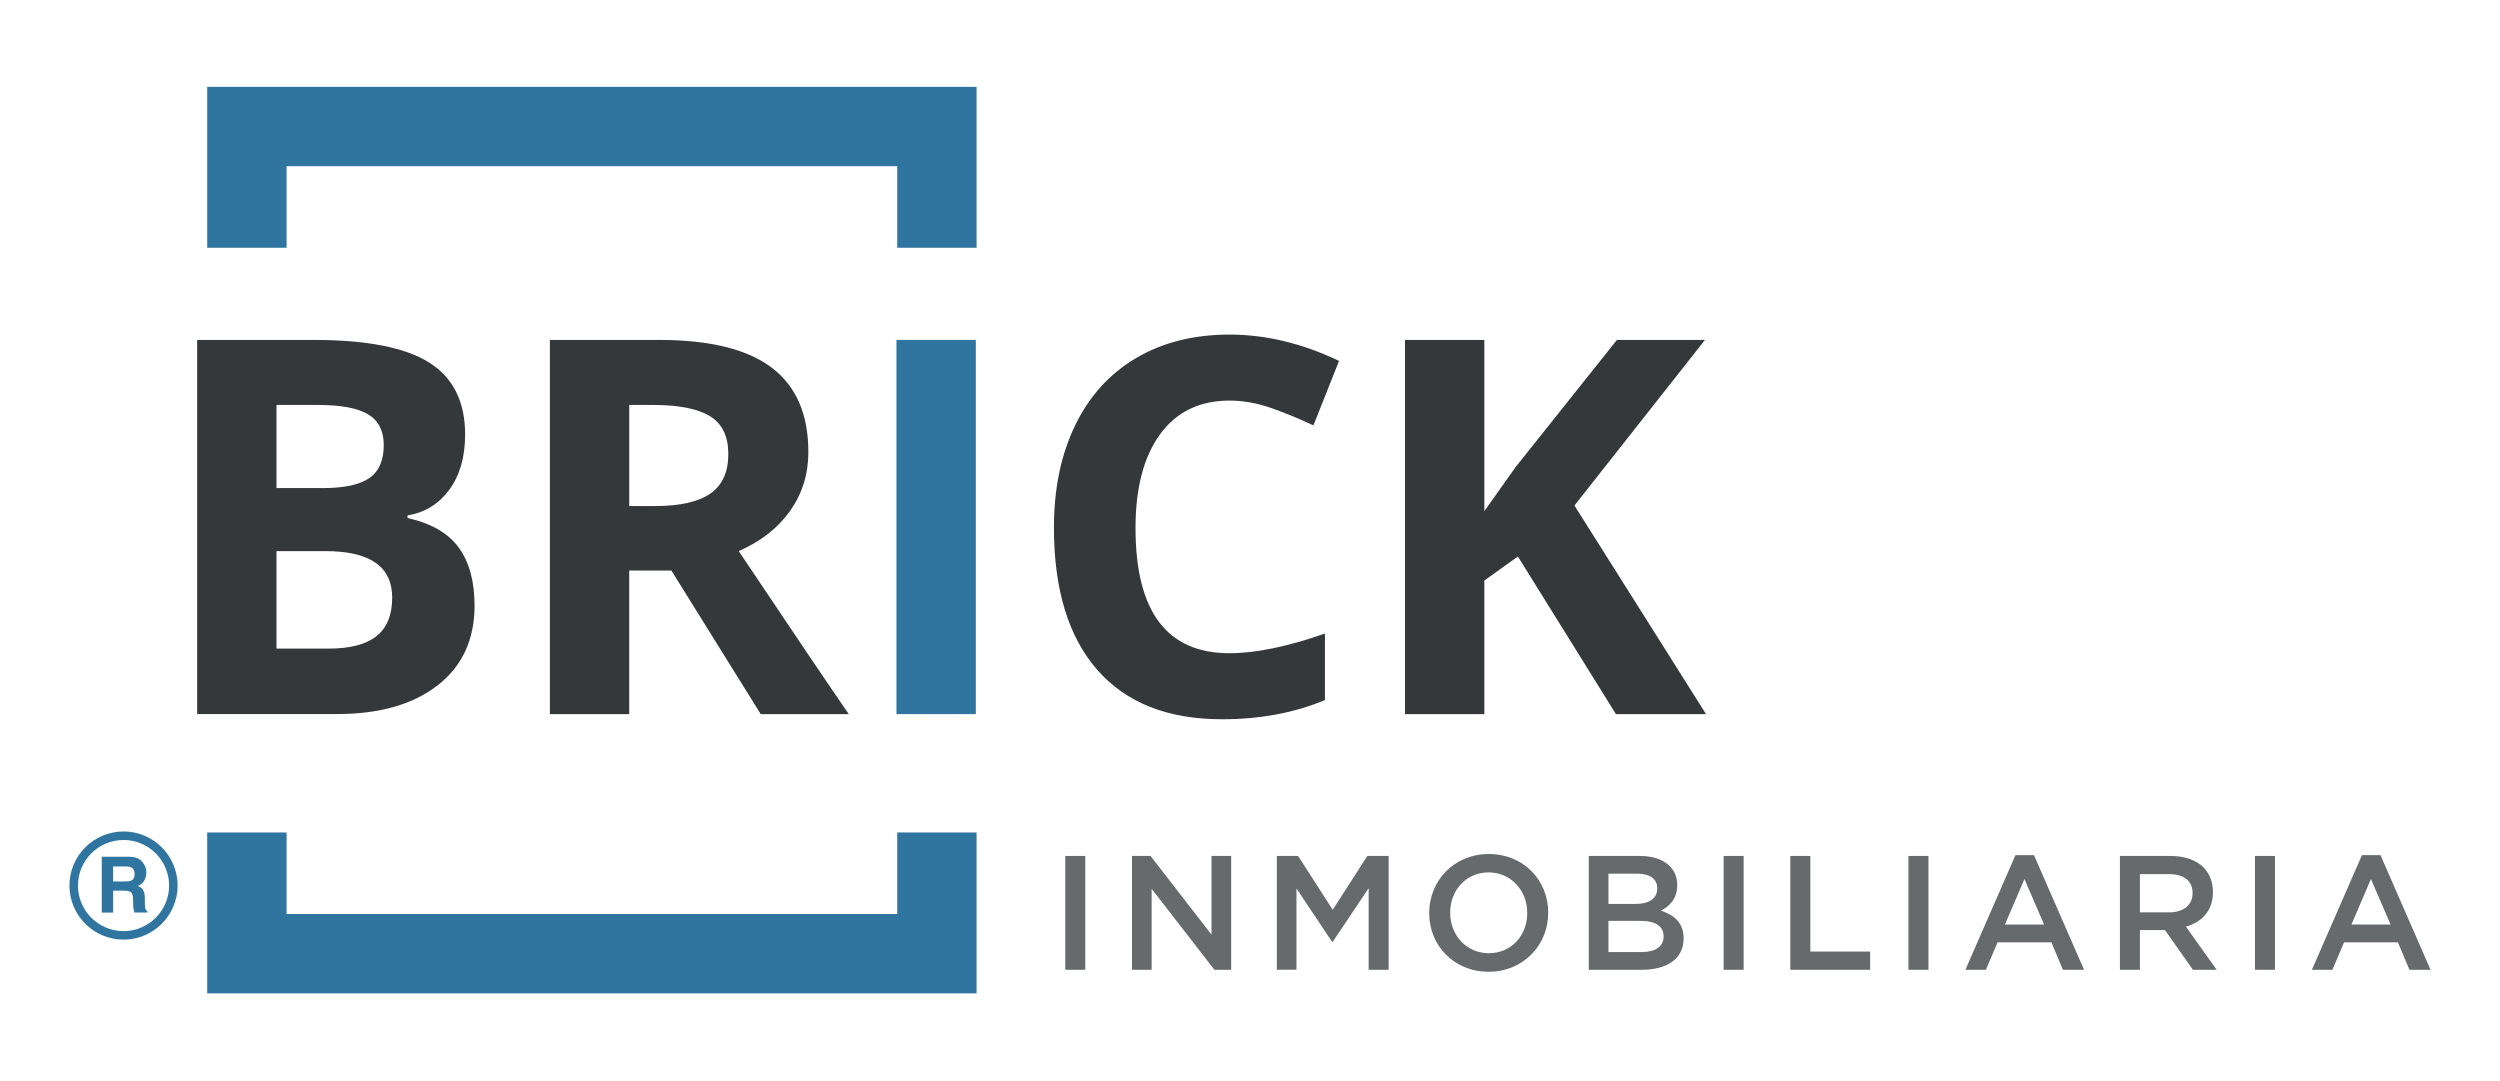
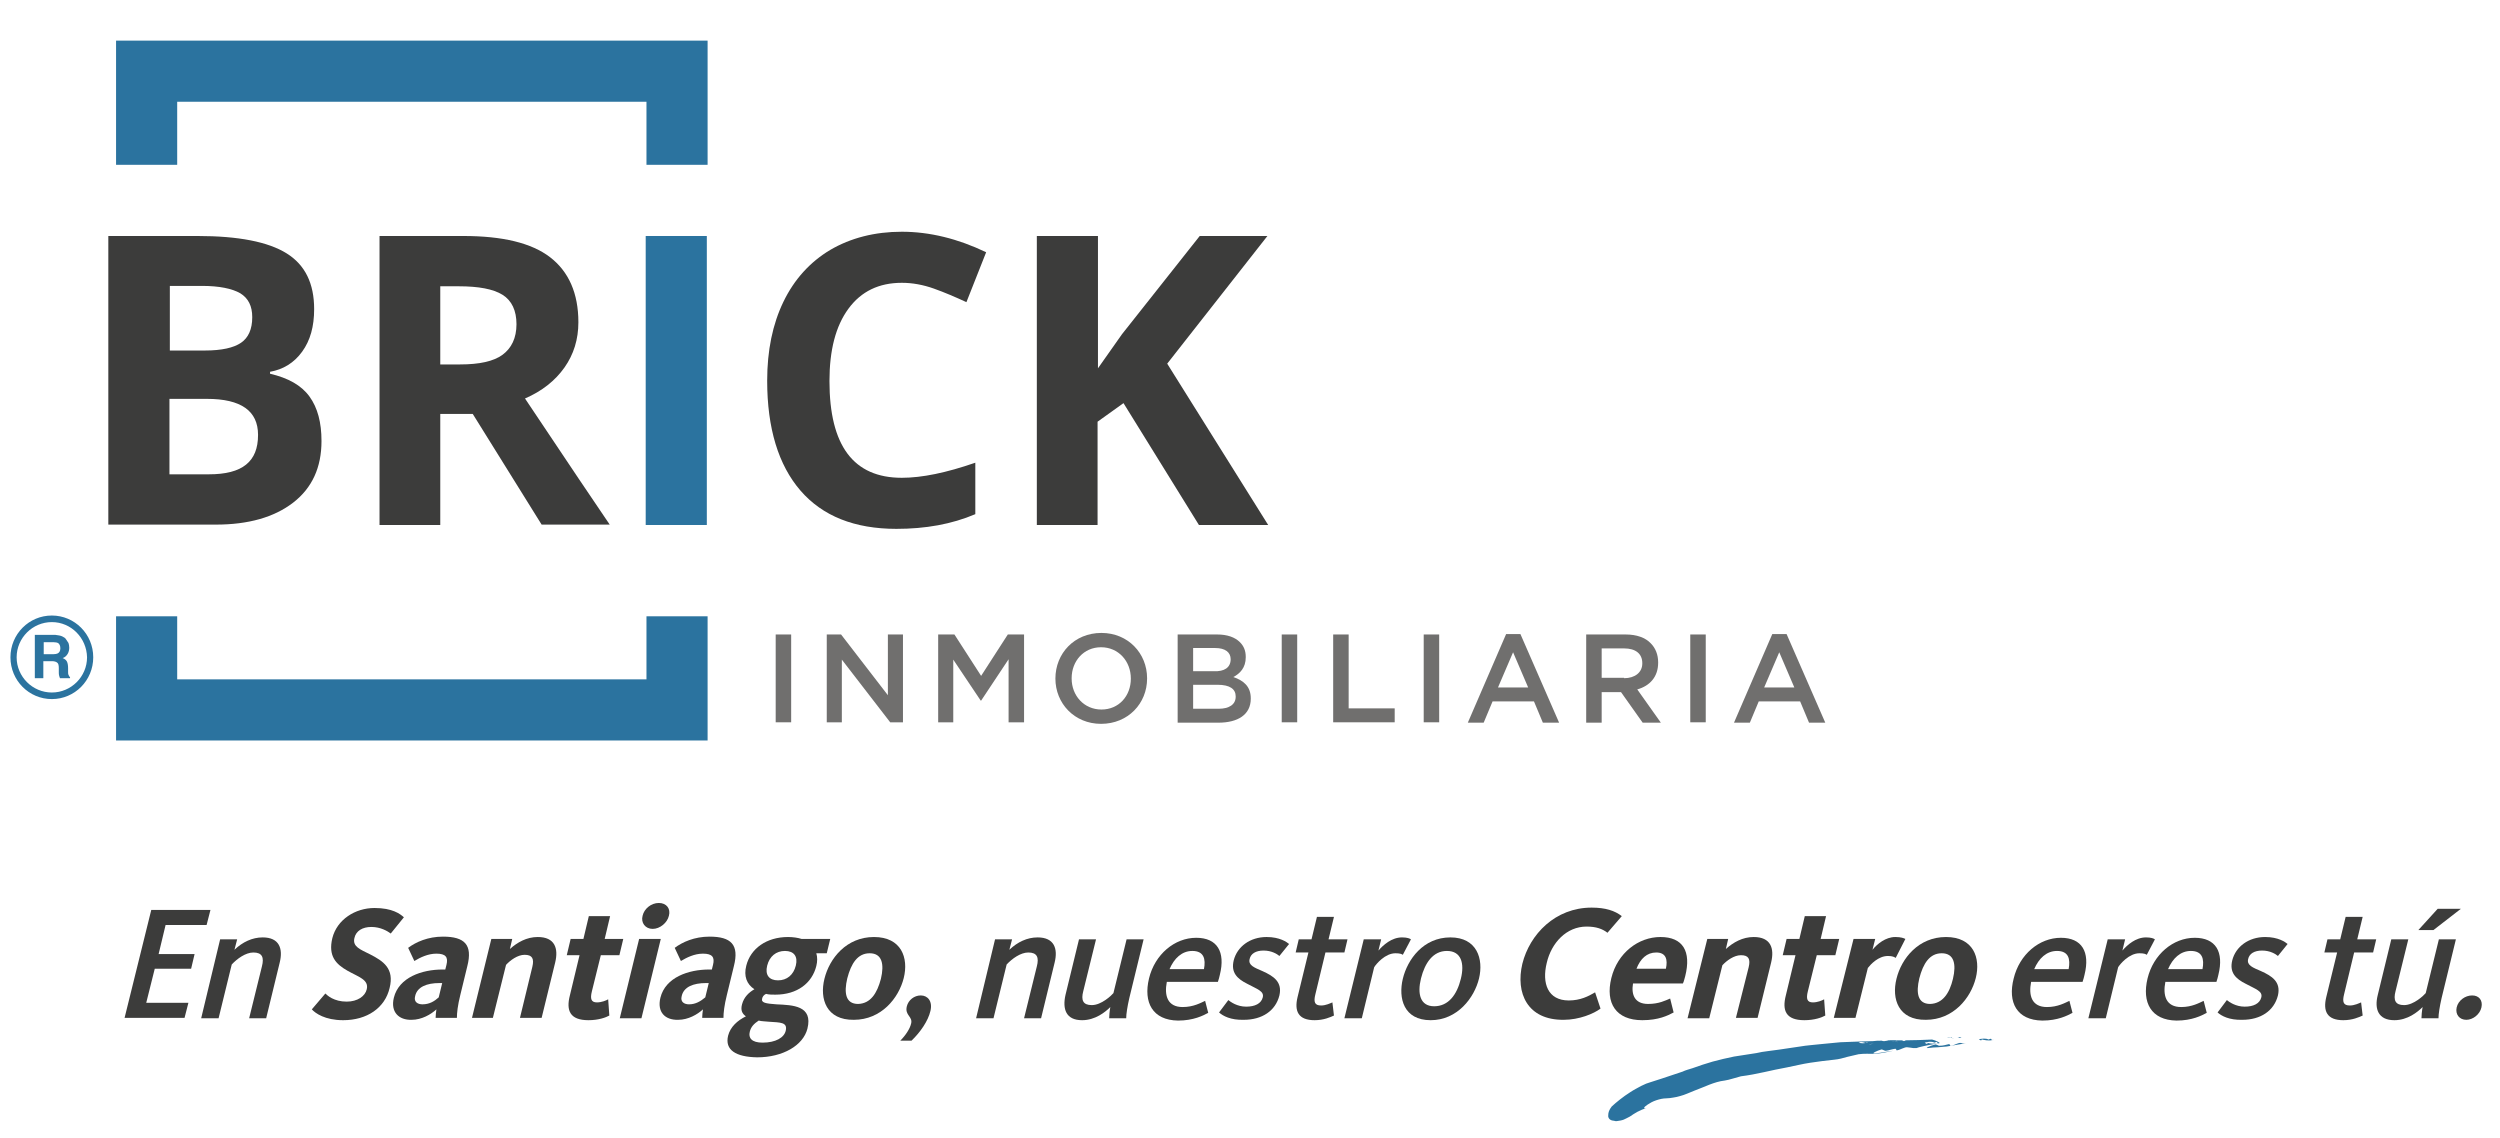
- <svg xmlns="http://www.w3.org/2000/svg" version="1.0" id="Capa_1" x="0px" y="0px" viewBox="0 0 646.18 279.21" style="enable-background:new 0 0 646.18 279.21;" xml:space="preserve">
+ <svg xmlns="http://www.w3.org/2000/svg" version="1.1" id="Capa_1" x="0px" y="0px" viewBox="0 0 646.2 294" style="enable-background:new 0 0 646.2 294;" xml:space="preserve">
  <style type="text/css">
- 	.st0{fill:#353838;}
- 	.st1{fill:#2F759F;}
- 	.st2{fill:#676A6A;}
+ 	.st0{fill:#3C3C3B;}
+ 	.st1{fill:#2B739F;}
+ 	.st2{fill:#706F6E;}
</style>
  <g>
    <g>
      <g>
-         <path class="st0" d="M162.64,147.47v37.11h-20.51V87.86h28.18c13.14,0,22.87,2.39,29.17,7.18c6.31,4.79,9.46,12.05,9.46,21.8     c0,5.69-1.57,10.75-4.7,15.18c-3.13,4.43-7.56,7.91-13.3,10.42c14.55,21.74,24.04,35.79,28.45,42.14h-22.76l-23.09-37.11H162.64z      M162.64,130.8h6.62c6.48,0,11.27-1.08,14.36-3.24c3.09-2.16,4.63-5.56,4.63-10.19c0-4.59-1.58-7.85-4.73-9.79     c-3.15-1.94-8.04-2.91-14.65-2.91h-6.22V130.8z" />
-         <path class="st1" d="M231.71,184.58V87.86h20.51v96.72H231.71z" />
-         <path class="st0" d="M317.78,103.54c-7.72,0-13.69,2.9-17.93,8.7c-4.23,5.8-6.35,13.88-6.35,24.25     c0,21.57,8.09,32.35,24.28,32.35c6.79,0,15.02-1.7,24.68-5.09v17.2c-7.94,3.31-16.8,4.96-26.59,4.96     c-14.07,0-24.83-4.27-32.28-12.8c-7.45-8.53-11.18-20.78-11.18-36.75c0-10.06,1.83-18.87,5.49-26.43s8.92-13.36,15.78-17.4     c6.86-4.04,14.9-6.05,24.11-6.05c9.39,0,18.83,2.27,28.31,6.81l-6.62,16.67c-3.62-1.72-7.26-3.22-10.92-4.5     C324.9,104.18,321.31,103.54,317.78,103.54z" />
-         <path class="st0" d="M440.96,184.58h-23.29l-25.34-40.75l-8.67,6.22v34.53h-20.51V87.86h20.51v44.26l8.07-11.38l26.2-32.88h22.76     l-33.74,42.8L440.96,184.58z" />
+         <g>
+           <path class="st0" d="M113.8,107v28.7H98.1V61h21.7c10.1,0,17.6,1.8,22.4,5.5c4.8,3.7,7.3,9.3,7.3,16.8c0,4.4-1.2,8.3-3.6,11.7      s-5.8,6.1-10.2,8c11.2,16.8,18.5,27.6,21.9,32.6H140L122.2,107H113.8z M113.8,94.2h5.1c5,0,8.7-0.8,11-2.5s3.6-4.3,3.6-7.9      c0-3.5-1.2-6.1-3.6-7.6c-2.4-1.5-6.2-2.2-11.3-2.2h-4.8V94.2z" />
+           <path class="st1" d="M166.9,135.7V61h15.8v74.7H166.9z" />
+           <path class="st0" d="M233.1,73.1c-5.9,0-10.5,2.2-13.8,6.7c-3.3,4.5-4.9,10.7-4.9,18.7c0,16.7,6.2,25,18.7,25      c5.2,0,11.5-1.3,19-3.9v13.3c-6.1,2.6-12.9,3.8-20.4,3.8c-10.8,0-19.1-3.3-24.8-9.9c-5.7-6.6-8.6-16.1-8.6-28.4      c0-7.8,1.4-14.6,4.2-20.4c2.8-5.8,6.9-10.3,12.1-13.4c5.3-3.1,11.5-4.7,18.5-4.7c7.2,0,14.5,1.8,21.8,5.3l-5.1,12.9      c-2.8-1.3-5.6-2.5-8.4-3.5S235.8,73.1,233.1,73.1z" />
+           <path class="st0" d="M327.8,135.7h-17.9l-19.5-31.5l-6.7,4.8v26.7H268V61h15.8v34.2l6.2-8.8L310.1,61h17.5L301.7,94L327.8,135.7      z" />
+         </g>
+         <path class="st0" d="M28,61h23.1c10.5,0,18.2,1.5,23,4.5c4.8,3,7.1,7.8,7.1,14.4c0,4.5-1,8.1-3.1,11s-4.9,4.6-8.3,5.2v0.5     c4.7,1.1,8.1,3,10.2,5.9c2.1,2.9,3.1,6.7,3.1,11.5c0,6.8-2.4,12.1-7.3,15.9c-4.9,3.8-11.6,5.7-20,5.7H28V61z M43.8,90.6h9.2     c4.3,0,7.4-0.7,9.3-2c1.9-1.3,2.9-3.5,2.9-6.6c0-2.9-1-4.9-3.1-6.2c-2.1-1.2-5.4-1.9-9.9-1.9h-8.3V90.6z M43.8,103.1v19.5H54     c4.3,0,7.5-0.8,9.6-2.5c2.1-1.7,3.1-4.2,3.1-7.7c0-6.2-4.4-9.3-13.2-9.3H43.8z" />
+         <polygon class="st1" points="167.1,159.3 167.1,175.6 45.8,175.6 45.8,159.3 30,159.3 30,191.4 182.9,191.4 182.9,159.7      182.9,159.3    " />
+         <polygon class="st1" points="30,10.5 30,42.2 30,42.6 45.8,42.6 45.8,26.3 167.1,26.3 167.1,42.6 182.9,42.6 182.9,10.5    " />
+         <g>
+           <path class="st2" d="M200.5,164h4v22.7h-4V164z" />
+           <path class="st2" d="M213.7,164h3.7l12.1,15.7V164h3.9v22.7h-3.3l-12.5-16.2v16.2h-3.9V164z" />
+           <path class="st2" d="M242.5,164h4.2l6.9,10.7l6.9-10.7h4.2v22.7h-4v-16.3l-7.1,10.7h-0.1l-7.1-10.6v16.2h-3.9V164z" />
+           <path class="st2" d="M272.8,175.4L272.8,175.4c0-6.5,4.9-11.8,11.9-11.8c6.9,0,11.8,5.3,11.8,11.7v0.1c0,6.4-4.9,11.7-11.9,11.7      C277.7,187.1,272.8,181.8,272.8,175.4z M292.3,175.4L292.3,175.4c0-4.5-3.2-8.1-7.7-8.1c-4.5,0-7.6,3.6-7.6,8v0.1      c0,4.4,3.2,8,7.7,8C289.2,183.4,292.3,179.9,292.3,175.4z" />
+           <path class="st2" d="M304.5,164h10.1c2.6,0,4.6,0.7,5.9,2c1,1,1.5,2.2,1.5,3.8v0.1c0,2.7-1.5,4.2-3.2,5.1      c2.6,0.9,4.5,2.4,4.5,5.5v0.1c0,4.1-3.3,6.2-8.4,6.2h-10.5V164z M318.1,170.4c0-1.8-1.4-2.9-4-2.9h-5.7v6h5.4      C316.4,173.6,318.1,172.6,318.1,170.4L318.1,170.4z M314.7,177h-6.3v6.2h6.6c2.7,0,4.4-1.1,4.4-3.1V180      C319.4,178.1,317.9,177,314.7,177z" />
+           <path class="st2" d="M331.3,164h4v22.7h-4V164z" />
+           <path class="st2" d="M344.6,164h4v19.1h11.9v3.6h-15.9V164z" />
+           <path class="st2" d="M368,164h4v22.7h-4V164z" />
+           <path class="st2" d="M389.3,163.9h3.7l10,22.9h-4.2l-2.3-5.5h-10.7l-2.3,5.5h-4.1L389.3,163.9z M395,177.7l-3.9-9.1l-3.9,9.1      H395z" />
+           <path class="st2" d="M410.1,164h10.1c2.8,0,5.1,0.8,6.5,2.3c1.2,1.2,1.9,2.9,1.9,4.9v0.1c0,3.7-2.2,6-5.4,6.9l6.1,8.6h-4.7      l-5.6-7.9h-5v7.9h-4V164z M419.8,175.3c2.8,0,4.7-1.5,4.7-3.8v-0.1c0-2.4-1.7-3.8-4.7-3.8H414v7.6H419.8z" />
+           <path class="st2" d="M436.9,164h4v22.7h-4V164z" />
+           <path class="st2" d="M458.1,163.9h3.7l10,22.9h-4.2l-2.3-5.5h-10.7l-2.3,5.5h-4.1L458.1,163.9z M463.8,177.7l-3.9-9.1l-3.9,9.1      H463.8z" />
+         </g>
      </g>
-       <path class="st0" d="M50.96,87.86h30.1c13.72,0,23.67,1.95,29.87,5.85c6.2,3.9,9.29,10.11,9.29,18.62    c0,5.78-1.36,10.52-4.07,14.22c-2.71,3.7-6.32,5.93-10.82,6.68v0.66c6.13,1.37,10.55,3.93,13.26,7.67    c2.71,3.75,4.07,8.73,4.07,14.95c0,8.82-3.19,15.7-9.56,20.64c-6.37,4.94-15.03,7.41-25.97,7.41H50.96V87.86z M71.47,126.16h11.91    c5.56,0,9.58-0.86,12.07-2.58s3.74-4.56,3.74-8.53c0-3.7-1.36-6.36-4.07-7.97c-2.71-1.61-7-2.41-12.87-2.41H71.47V126.16z     M71.47,142.44v25.21h13.36c5.65,0,9.81-1.08,12.5-3.24c2.69-2.16,4.04-5.47,4.04-9.92c0-8.03-5.73-12.04-17.2-12.04H71.47z" />
-       <polygon class="st1" points="231.91,215.17 231.91,236.25 74.07,236.25 74.07,215.17 53.56,215.17 53.56,256.76 252.42,256.76     252.42,215.64 252.42,215.17   " />
-       <polygon class="st1" points="53.56,22.45 53.56,63.57 53.56,64.04 74.07,64.04 74.07,42.96 231.91,42.96 231.91,64.04     252.42,64.04 252.42,22.45   " />
      <g>
-         <path class="st2" d="M275.35,221.24h5.17v29.42h-5.17V221.24z" />
-         <path class="st2" d="M292.59,221.24h4.79l15.76,20.34v-20.34h5.08v29.42h-4.33l-16.22-20.93v20.93h-5.08V221.24z" />
-         <path class="st2" d="M330.01,221.24h5.51l8.95,13.91l8.95-13.91h5.51v29.42h-5.17v-21.1l-9.29,13.87h-0.17l-9.2-13.79v21.01     h-5.08V221.24z" />
-         <path class="st2" d="M369.41,236.03v-0.08c0-8.28,6.39-15.21,15.42-15.21c9.03,0,15.34,6.85,15.34,15.13v0.09     c0,8.28-6.39,15.21-15.42,15.21C375.71,251.16,369.41,244.31,369.41,236.03z M394.75,236.03v-0.08c0-5.72-4.16-10.46-10-10.46     c-5.84,0-9.92,4.66-9.92,10.38v0.09c0,5.71,4.16,10.42,10,10.42S394.75,241.75,394.75,236.03z" />
-         <path class="st2" d="M410.66,221.24h13.2c3.36,0,6.01,0.92,7.69,2.61c1.3,1.3,1.97,2.9,1.97,4.87v0.09c0,3.53-2.02,5.42-4.2,6.56     c3.45,1.18,5.84,3.15,5.84,7.14v0.09c0,5.25-4.33,8.07-10.88,8.07h-13.62V221.24z M428.35,229.56c0-2.31-1.85-3.74-5.17-3.74     h-7.44v7.82h7.06c3.32,0,5.55-1.3,5.55-3.99V229.56z M423.94,238.01h-8.2v8.07h8.58c3.53,0,5.67-1.39,5.67-4.03v-0.08     C429.99,239.48,428.01,238.01,423.94,238.01z" />
-         <path class="st2" d="M445.51,221.24h5.17v29.42h-5.17V221.24z" />
-         <path class="st2" d="M462.75,221.24h5.17v24.71h15.46v4.71h-20.63V221.24z" />
-         <path class="st2" d="M493.28,221.24h5.17v29.42h-5.17V221.24z" />
-         <path class="st2" d="M520.94,221.03h4.79l12.94,29.63h-5.46l-2.98-7.1h-13.91l-3.02,7.1h-5.3L520.94,221.03z M528.34,238.97     l-5.08-11.77l-5.04,11.77H528.34z" />
-         <path class="st2" d="M547.94,221.24h13.11c3.7,0,6.6,1.09,8.49,2.94c1.55,1.6,2.44,3.78,2.44,6.34v0.09     c0,4.83-2.9,7.73-6.98,8.91l7.95,11.14h-6.14l-7.23-10.26h-6.47v10.26h-5.17V221.24z M560.67,235.82c3.7,0,6.05-1.93,6.05-4.92     v-0.09c0-3.15-2.27-4.87-6.09-4.87h-7.52v9.88H560.67z" />
-         <path class="st2" d="M582.84,221.24h5.17v29.42h-5.17V221.24z" />
-         <path class="st2" d="M610.5,221.03h4.79l12.94,29.63h-5.46l-2.98-7.1h-13.91l-3.02,7.1h-5.3L610.5,221.03z M617.9,238.97     l-5.08-11.77l-5.04,11.77H617.9z" />
+         <g>
+           <path class="st1" d="M16.1,164.5c0.4,0.2,0.8,0.4,1,0.8c0.2,0.3,0.4,0.6,0.6,0.9c0.1,0.3,0.2,0.7,0.2,1.2c0,0.5-0.1,1.1-0.4,1.6      c-0.3,0.5-0.7,0.9-1.3,1.1c0.5,0.2,0.9,0.5,1.1,0.9s0.3,1,0.3,1.7v0.7c0,0.5,0,0.9,0.1,1c0.1,0.3,0.2,0.5,0.4,0.6v0.3h-2.6      c-0.1-0.2-0.1-0.4-0.2-0.6c-0.1-0.3-0.1-0.6-0.1-1l0-1c0-0.7-0.1-1.2-0.4-1.4c-0.2-0.2-0.7-0.4-1.3-0.4h-2.3v4.4H9v-11.2h5.3      C15.1,164.2,15.7,164.3,16.1,164.5z M11.3,166.1v3h2.5c0.5,0,0.9-0.1,1.1-0.2c0.4-0.2,0.7-0.6,0.7-1.3c0-0.7-0.2-1.1-0.6-1.4      c-0.2-0.1-0.6-0.2-1.1-0.2H11.3z" />
+         </g>
+         <g>
+           <path class="st1" d="M13.4,180.7c-5.9,0-10.7-4.8-10.7-10.8c0-6,4.8-10.8,10.7-10.8s10.7,4.8,10.7,10.8      C24.1,175.9,19.3,180.7,13.4,180.7z M13.4,160.8c-5,0-9.1,4.1-9.1,9.1c0,5,4.1,9.1,9.1,9.1s9.1-4.1,9.1-9.1      C22.4,164.9,18.4,160.8,13.4,160.8z" />
+         </g>
      </g>
    </g>
    <g>
      <g>
-         <path class="st1" d="M35.48,221.81c0.53,0.23,0.98,0.56,1.35,1.01c0.31,0.37,0.55,0.77,0.73,1.21c0.18,0.44,0.27,0.95,0.27,1.52     c0,0.69-0.17,1.36-0.52,2.02c-0.35,0.66-0.92,1.13-1.71,1.41c0.67,0.27,1.14,0.65,1.42,1.14c0.28,0.49,0.42,1.25,0.42,2.26v0.97     c0,0.66,0.03,1.11,0.08,1.34c0.08,0.37,0.26,0.65,0.56,0.82v0.36h-3.33c-0.09-0.32-0.16-0.58-0.2-0.77     c-0.08-0.41-0.12-0.82-0.13-1.24l-0.02-1.34c-0.01-0.92-0.17-1.53-0.48-1.84c-0.31-0.31-0.88-0.46-1.72-0.46h-2.95v5.66h-2.95     v-14.44h6.91C34.18,221.46,34.94,221.58,35.48,221.81z M29.24,223.95v3.88h3.25c0.64,0,1.13-0.08,1.45-0.23     c0.57-0.27,0.86-0.82,0.86-1.63c0-0.87-0.28-1.46-0.83-1.76c-0.31-0.17-0.78-0.26-1.4-0.26H29.24z" />
+         <path class="st1" d="M507,268.1c-0.3,0-0.7,0-1,0c0.2,0,0.3,0.1,0.5,0.2C506.7,268.3,506.8,268.2,507,268.1z" />
+         <path class="st1" d="M505,268c-0.1,0-0.1,0-0.2,0c-0.1,0-0.1,0-0.2,0L505,268z" />
+         <path class="st1" d="M503.2,268.2c0.3,0,0.6,0,0.9,0C503.9,268.1,503.6,268.1,503.2,268.2z" />
+         <path class="st1" d="M504.6,268.3c-0.1-0.1-0.2-0.2,0-0.2l0,0c-0.2,0-0.4,0-0.5,0.1C504.3,268.2,504.5,268.2,504.6,268.3z" />
+         <path class="st1" d="M504.6,268.3c0.1,0.1,0.3,0.2,0.3,0.2C504.9,268.4,504.8,268.4,504.6,268.3z" />
+         <path class="st1" d="M504.2,270.3c-0.2,0.1-0.1-0.5-0.5-0.4c-0.8,0.2-1.5,0.4-2.3,0.4c-0.4,0.1-0.9-0.5-1.3-0.3     c-0.8,0.2-2.9,1-1.7,0.9c0.9-0.1,1.7-0.2,2.5-0.2c0.8-0.1,1.5-0.1,2.3-0.2c1.4-0.2,2.7-0.5,4.1-0.7c0.4,0,0.8,0,1.1,0.1     c-0.5-0.1-1-0.2-1.5-0.3C506.2,269.4,505.3,270.2,504.2,270.3z" />
+         <path class="st1" d="M514.5,268.5c-0.2,0.1-0.5,0.2-0.5,0.2c-0.8-0.4-1.6-0.2-2.5-0.1l0.4,0.3c0.5,0,0.5-0.2,0.1-0.3     c1,0.3,1.9,0.4,2.8,0.3C514.8,268.7,514.8,268.5,514.5,268.5z" />
+         <path class="st1" d="M515.4,268.8c-0.2,0-0.4,0-0.6,0c0,0,0,0,0,0C515.1,268.9,515.2,268.8,515.4,268.8L515.4,268.8z" />
+         <path class="st1" d="M499.4,268.7c-2.4,0.1-4.6,0.2-6.8,0.2c-0.2,0.1-0.3,0.2-0.5,0.2c-0.2-0.1-0.3-0.1-0.5-0.2c-0.3,0-0.6,0-1,0     c-0.1,0-0.2,0-0.3,0.1l0,0c-0.2,0.1-0.1,0.2,0,0.2c0.1,0.1,0.2,0.1,0.3,0.2c-0.1,0-0.2-0.1-0.3-0.2c-0.2-0.1-0.3-0.1-0.5-0.1     c-0.3,0-0.6,0.1-0.9,0.1c0.3-0.1,0.6-0.1,0.9-0.1c0.2,0,0.4-0.1,0.5-0.1c0.1,0,0.1,0,0.2-0.1c-0.7,0-1.5,0-2.2,0     c-0.2,0-0.3,0-0.5,0.1c-0.5,0.1-1,0.2-1.4,0c-0.1,0-0.3,0-0.4,0c0,0,0.1,0,0.1,0c-0.1,0-0.1,0-0.1,0c-0.5,0-1.1,0-1.7,0.1     c-0.3,0.1-0.7,0.3-1.1,0.4c0,0-0.3-0.2-0.4-0.2c-0.1,0.2-0.3,0.3-0.6,0.3c0.3,0.1,0.6,0.3,0.9,0.4c0.4,0.2,0.8-0.6,1.3-0.1     c-0.5-0.5-0.9,0.4-1.3,0.1c-0.3-0.1-0.5-0.3-0.9-0.4c-0.5,0.1-1.2,0.1-1.8-0.1c0.7-0.3,1.2-0.1,1.8,0.1c0.2-0.1,0.5-0.2,0.6-0.3     c0.1,0.1,0.4,0.2,0.4,0.2c0.4-0.1,0.7-0.3,1.1-0.4c-1.1,0-2.2,0.1-3.3,0.1c-1.8,0.1-3.6,0.1-5.3,0.2c-1.7,0.2-3.5,0.3-5.2,0.5     c-1.7,0.2-3.5,0.3-5.2,0.6c-1.8,0.3-3.6,0.5-5.4,0.8c-1,0.1-2,0.3-3,0.4c-1,0.1-2,0.3-2.9,0.5c-1.9,0.3-3.9,0.6-5.8,0.9     c-1.9,0.4-3.7,0.8-5.5,1.3l-1.3,0.4c-0.4,0.1-0.9,0.3-1.3,0.4l-2.6,0.9c-0.9,0.3-1.8,0.5-2.6,0.9c-0.9,0.3-1.8,0.6-2.7,0.9     c-0.9,0.3-1.8,0.6-2.7,0.9c-0.9,0.3-1.9,0.6-2.8,0.9c-0.4,0.1-0.8,0.3-1.2,0.4c-0.4,0.2-0.9,0.4-1.3,0.6c-0.9,0.5-1.9,1-2.8,1.6     c-1.9,1.2-3.6,2.6-4.8,3.7c-0.7,0.9-0.9,1.6-0.9,2.2c-0.1,0.6,0.2,1,0.5,1.2c0.3,0.2,0.7,0.3,1,0.3c0.3,0.1,0.5,0.1,0.6,0.1     c0.8-0.1,1.4-0.2,1.9-0.4c0.5-0.2,1-0.5,1.6-0.8c0.3-0.2,0.6-0.4,0.9-0.6c0.3-0.2,0.7-0.4,1-0.6c0.8-0.4,1.6-0.8,2.8-1.1     c-1.5,0.5-1.2-0.1-0.1-0.8c0.6-0.4,1.3-0.8,2.2-1.1c0.9-0.3,1.8-0.5,2.6-0.5c0.6,0,1.2-0.1,1.8-0.2c0.6-0.1,1.2-0.2,1.8-0.4     c1.2-0.3,2.4-0.9,3.7-1.4c2.5-0.9,5.1-2.3,7.8-2.6c1.3-0.2,2.6-0.7,4.2-1.1c4.1-0.5,7.9-1.6,11.9-2.3c2-0.4,4-0.9,6-1.2     c2.1-0.3,4.2-0.6,6.3-0.8c1.1-0.1,2.2-0.4,3.2-0.7c1-0.2,2-0.5,3-0.7c1.4-0.2,3-0.1,4.1-0.1c1.8-0.1,3.4-0.5,4.9-0.8     c-1.7,0.2-2.9,0.5-4.8,0.7c-1.2,0.1,0.8-0.8,1.6-1c0.3-0.2,0.9,0.4,1.3,0.3c0.8-0.1,1.5-0.4,2.3-0.5c0.4-0.1,0.3,0.4,0.5,0.4     c1.1-0.2,2-0.9,2.7-0.8c0.6,0.1,1.1,0.1,1.5,0.2c0.3,0,0.6,0,0.9,0c0.2-0.1,0.4-0.1,0.6-0.2c-0.2-0.2-0.2-0.4-0.3-0.6     c0.3,0,0.7,0.1,1,0.1c-0.3,0-0.7-0.1-1-0.1c0.1,0.2,0.1,0.4,0.3,0.6c1.5-0.4,3.2-0.7,4.8-1l0,0c-0.9,0.1-1.9,0.1-2.8-0.2     c0.4,0.1,0.4,0.3-0.1,0.3l-0.4-0.3c0.8-0.2,1.7-0.4,2.5,0c0,0,0.4-0.1,0.5-0.2c0.3,0.1,0.3,0.2,0.3,0.4c0.2,0,0.4,0,0.6-0.1     C500.7,269,499.4,268.7,499.4,268.7z" />
+         <path class="st1" d="M489.7,269.1c0.1,0,0.3,0,0.5-0.1c-0.6,0-1.2,0-1.8,0C488.7,269.3,489.2,269.2,489.7,269.1z" />
      </g>
      <g>
-         <path class="st1" d="M31.93,242.87c-7.71,0-13.98-6.27-13.98-13.98c0-7.71,6.27-13.98,13.98-13.98s13.98,6.27,13.98,13.98     C45.9,236.6,39.63,242.87,31.93,242.87z M31.93,217.11c-6.5,0-11.78,5.29-11.78,11.78c0,6.5,5.29,11.78,11.78,11.78     s11.78-5.29,11.78-11.78C43.71,222.4,38.42,217.11,31.93,217.11z" />
+         <g>
+           <path class="st0" d="M39.1,235.2h15.3l-1,3.9H42.8l-1.8,7.5h9.3l-0.9,3.8H40l-2.2,8.8h10.9l-1,3.9H32.2L39.1,235.2z" />
+           <path class="st0" d="M56.9,242.8h4.4l-0.7,2.7c2.1-2,4.6-3.2,7.3-3.2c4.3,0,5.3,2.9,4.4,6.5l-3.5,14.4h-4.4l3.3-13.4      c0.6-2.3,0.1-3.6-2.2-3.6c-2,0-4.2,1.6-5.6,3.1l-3.4,13.9h-4.5L56.9,242.8z" />
+           <path class="st0" d="M80.6,260.9l3.5-4.1c0.5,0.5,2.2,2.1,5.5,2.1c2.8,0,4.8-1.4,5.2-3.2c0.6-2.5-2.2-3.2-5-4.8      c-3-1.7-5-3.8-3.9-8.4c1.2-4.8,5.9-7.8,10.9-7.8c4.6,0,6.6,1.5,7.6,2.4l-3.4,4.2c-0.8-0.6-2.6-1.7-5-1.7c-2.3,0-4,1-4.4,2.9      c-0.5,2.2,1.5,2.9,4.1,4.2c3.3,1.7,6.3,3.6,5,8.7c-1.2,5.1-5.8,8.3-12,8.3C84,263.7,81.5,261.9,80.6,260.9z" />
+           <path class="st0" d="M101.8,257.9c1.3-5.3,7.3-7.3,12.6-7.3h0.7l0.3-1.2c0.5-2-0.2-2.9-2.6-2.9c-2.2,0-4.2,1-5.7,1.9l-1.6-3.4      c2-1.5,5.1-2.9,9-2.9c5.6,0,7.7,2.1,6.3,7.6l-1.8,7.4c-0.7,2.8-0.9,4.7-0.9,6h-5.5c0-0.5,0.1-1.6,0.2-2.2      c-1.4,1.3-3.8,2.7-6.4,2.7C103.1,263.7,100.9,261.6,101.8,257.9z M113.4,257.8l0.9-3.7h-0.7c-3.3,0-5.8,1-6.3,3.4      c-0.4,1.5,0.7,2.1,1.9,2.1C111,259.6,112.3,258.8,113.4,257.8z" />
+           <path class="st0" d="M127,242.7h5.4l-0.6,2.6c1.9-1.7,4.3-3.1,7.2-3.1c4.4,0,5.4,2.9,4.5,6.6l-3.5,14.3h-5.6l3.2-13.2      c0.5-2.1,0-3.1-2-3.1c-1.8,0-3.7,1.4-4.8,2.6l-3.4,13.7H122L127,242.7z" />
+           <path class="st0" d="M147.3,257.3l2.5-10.4h-3.3l1-4.2h3.3l1.4-5.9h5.5l-1.4,5.9h4.8l-1,4.2h-4.8l-2.3,9.3      c-0.5,2-0.2,2.9,1.3,2.9c1.2,0,2.4-0.5,2.9-0.8l0.3,4.2c-0.9,0.5-2.8,1.2-5.4,1.2C147.3,263.7,146.3,261.2,147.3,257.3z" />
+           <path class="st0" d="M165.2,242.7h5.6l-5,20.5h-5.6L165.2,242.7z M166.1,236.7c0.4-1.8,2.2-3.3,4.2-3.3s3.1,1.5,2.6,3.3      c-0.4,1.8-2.3,3.4-4.2,3.4S165.6,238.5,166.1,236.7z" />
+           <path class="st0" d="M170.7,257.9c1.3-5.3,7.3-7.3,12.6-7.3h0.7l0.3-1.2c0.5-2-0.2-2.9-2.6-2.9c-2.2,0-4.2,1-5.7,1.9l-1.6-3.4      c2-1.5,5.1-2.9,9-2.9c5.6,0,7.7,2.1,6.3,7.6l-1.8,7.4c-0.7,2.8-0.9,4.7-0.9,6h-5.5c0-0.5,0.1-1.6,0.2-2.2      c-1.4,1.3-3.8,2.7-6.4,2.7C171.9,263.7,169.8,261.6,170.7,257.9z M182.3,257.8l0.9-3.7h-0.7c-3.3,0-5.8,1-6.3,3.4      c-0.4,1.5,0.7,2.1,1.9,2.1C179.8,259.6,181.1,258.8,182.3,257.8z" />
+           <path class="st0" d="M188.2,267.7c0.6-2.3,2.4-3.9,4.6-5c-1-0.7-1.4-1.6-1-3.1c0.5-1.9,1.8-3.1,3.2-3.9c-2-1.3-2.8-3.4-2.1-6.1      c1.1-4.4,5.2-7.4,10.8-7.4c1.3,0,2.6,0.2,3.5,0.5h7.4l-0.9,3.7H211c0.3,1,0.3,2.1,0,3.3c-1.1,4.4-4.9,7.4-10.6,7.4      c-0.8,0-1.7,0-2.4-0.2c-0.6,0.3-0.9,0.7-1,1.2c-0.3,1.1,0.9,1.3,3.7,1.5c4.2,0.2,9.5,0.3,8,6.3c-1.1,4.3-6.3,7.4-13,7.4      C190.2,273.2,187.3,271.4,188.2,267.7z M203.1,266.4c0.5-2.2-1.4-2.1-4.3-2.3c-0.9-0.1-1.9-0.1-2.7-0.3c-1.2,0.8-2,1.6-2.3,2.9      c-0.4,1.6,0.5,2.8,3.3,2.8C200.5,269.5,202.7,268.2,203.1,266.4z M205.7,249.6c0.6-2.4-0.5-3.8-2.8-3.8c-2.3,0-4,1.4-4.6,3.8      c-0.6,2.4,0.5,3.8,2.8,3.8C203.4,253.4,205.1,252,205.7,249.6z" />
+           <path class="st0" d="M213.1,253c1.3-5.3,5.7-10.8,12.8-10.8s9,5.4,7.7,10.6c-1.3,5.2-5.8,10.8-12.9,10.8      C213.6,263.7,211.8,258.2,213.1,253z M227.7,253c0.9-3.8,0.3-6.6-2.9-6.6c-3.1,0-4.8,2.6-5.8,6.5c-0.9,3.8-0.4,6.6,2.8,6.6      C225,259.4,226.7,256.8,227.7,253z" />
+           <path class="st0" d="M235.5,264.6c0.5-1.9-1.7-2.1-1.1-4.5c0.4-1.6,1.9-2.8,3.6-2.8c1.8,0,3.1,1.5,2.5,4      c-0.6,2.6-2.6,5.5-4.9,7.7h-2.9C234.1,267.6,235.2,265.9,235.5,264.6z" />
+           <path class="st0" d="M257.2,242.8h4.4l-0.7,2.7c2.1-2,4.6-3.2,7.3-3.2c4.3,0,5.3,2.9,4.4,6.5l-3.5,14.4h-4.4l3.3-13.4      c0.6-2.3,0.1-3.6-2.2-3.6c-2,0-4.2,1.6-5.6,3.1l-3.4,13.9h-4.5L257.2,242.8z" />
+           <path class="st0" d="M275.4,257.2l3.5-14.4h4.4l-3.3,13.4c-0.6,2.3-0.1,3.6,2.2,3.6c2.5,0,5.1-2.5,5.6-3.1l3.4-13.9h4.4      l-3.7,15.2c-0.5,2.2-0.8,4.1-0.8,5.2h-4.4c0-0.5,0.1-1.9,0.3-2.9c-1.3,1.3-3.9,3.4-7.3,3.4C275.5,263.7,274.6,260.8,275.4,257.2      z" />
+           <path class="st0" d="M297,252.9c1.5-6.2,6.6-10.5,12.2-10.5c5.4,0,7.6,3.6,6.1,9.6c-0.1,0.5-0.3,1.2-0.5,1.8h-13.2      c-0.7,3.6,0.2,6.5,4.1,6.5c2.8,0,4.7-1.1,5.8-1.6l0.8,3.1c-1.3,0.7-3.8,2-7.8,2C297.9,263.7,295.5,259.1,297,252.9z       M311.2,250.5c0.5-2.6,0-4.7-3-4.7c-2.7,0-4.7,1.9-5.9,4.7H311.2z" />
+           <path class="st0" d="M315.1,261.7l2.4-3.2c0.6,0.5,2.3,1.7,4.6,1.7s3.9-0.8,4.3-2.4c0.4-1.6-1.4-2.1-4-3.5      c-2.6-1.3-4.3-2.9-3.5-6.1c0.9-3.5,4.2-6,8.5-6c3.4,0,5.2,1.3,5.8,1.8l-2.5,3.1c-0.6-0.5-2-1.4-4.1-1.4c-2,0-3.3,0.8-3.6,2.2      c-0.4,1.6,1.2,2.2,3.3,3.1c2.9,1.3,5.2,2.8,4.4,6.3c-1,4-4.5,6.3-9.2,6.3C318.1,263.7,316.1,262.6,315.1,261.7z" />
+           <path class="st0" d="M335.4,257.7l2.8-11.5h-3.3l0.8-3.4h3.3l1.4-5.8h4.4l-1.4,5.8h4.9l-0.8,3.4h-4.9L340,257      c-0.5,2-0.2,2.9,1.5,2.9c1.2,0,2.4-0.6,2.9-0.8l0.4,3.4c-0.9,0.4-2.6,1.2-5,1.2C335.6,263.7,334.5,261.4,335.4,257.7z" />
+           <path class="st0" d="M352.5,242.8h4.5l-0.7,2.9c1.2-1.4,3.4-3.4,6.1-3.4c1.4,0,2,0.3,2.3,0.5l-2.1,4c-0.3-0.2-0.7-0.4-1.9-0.4      c-2.7,0-5,2.8-5.5,3.6l-3.2,13.2h-4.5L352.5,242.8z" />
+           <path class="st0" d="M362.6,253c1.2-5,5.3-10.7,12.3-10.7c6.9,0,8.6,5.6,7.4,10.6c-1.2,5-5.6,10.8-12.5,10.8      C362.8,263.7,361.4,258,362.6,253z M377.6,253c1-4,0.1-7.2-3.6-7.2c-3.6,0-5.7,3.1-6.7,7.1c-1,4-0.2,7.2,3.4,7.2      C374.4,260.1,376.6,257.1,377.6,253z" />
+           <path class="st0" d="M393.5,249.1c1.9-7.6,8.5-14.5,17.9-14.5c3.6,0,6,0.8,7.8,2.2l-3.7,4.3c-1.3-1-2.9-1.6-5.4-1.6      c-5.2,0-9.1,4.2-10.3,9.4c-1.3,5.3,0.3,9.7,5.7,9.7c3,0,5.1-1.1,6.8-2.1l1.4,4.2c-1.7,1.3-5.5,2.9-9.5,2.9      C394.8,263.7,391.7,256.7,393.5,249.1z" />
+           <path class="st0" d="M416.5,252.8c1.6-6.5,7-10.6,12.7-10.6c5.8,0,8,3.7,6.4,10.1c-0.2,0.6-0.3,1.3-0.6,1.9h-12.9      c-0.5,3,0.5,5.3,3.9,5.3c2.8,0,4.5-0.9,5.7-1.4l0.9,3.6c-1.5,0.8-3.9,2-8.1,2C417.7,263.7,414.9,259.3,416.5,252.8z       M430.6,250.4c0.5-2.3,0.1-4.2-2.5-4.2c-2.4,0-4.1,1.6-5.1,4.2H430.6z" />
+           <path class="st0" d="M441.3,242.7h5.4l-0.6,2.6c1.9-1.7,4.3-3.1,7.2-3.1c4.4,0,5.4,2.9,4.5,6.6l-3.5,14.3h-5.6L452,250      c0.5-2.1,0-3.1-2-3.1c-1.8,0-3.7,1.4-4.8,2.6l-3.4,13.7h-5.6L441.3,242.7z" />
+           <path class="st0" d="M461.6,257.3l2.5-10.4h-3.3l1-4.2h3.3l1.4-5.9h5.5l-1.4,5.9h4.8l-1,4.2h-4.8l-2.3,9.3      c-0.5,2-0.2,2.9,1.3,2.9c1.2,0,2.4-0.5,2.9-0.8l0.3,4.2c-0.9,0.5-2.8,1.2-5.4,1.2C461.6,263.7,460.6,261.2,461.6,257.3z" />
+           <path class="st0" d="M479.1,242.7h5.6l-0.7,2.8c1.2-1.5,3.4-3.3,5.9-3.3c1.5,0,2.2,0.3,2.6,0.5l-2.5,4.9c-0.3-0.2-0.8-0.5-2-0.5      c-2.5,0-4.5,2.2-5.2,3.1l-3.2,12.9h-5.6L479.1,242.7z" />
+           <path class="st0" d="M490.2,253c1.3-5.3,5.7-10.8,12.8-10.8s9,5.4,7.7,10.6c-1.3,5.2-5.8,10.8-12.9,10.8      C490.7,263.7,488.9,258.2,490.2,253z M504.8,253c0.9-3.8,0.3-6.6-2.9-6.6c-3.1,0-4.8,2.6-5.8,6.5c-0.9,3.8-0.4,6.6,2.8,6.6      C502.1,259.4,503.9,256.8,504.8,253z" />
+           <path class="st0" d="M520.5,252.9c1.5-6.2,6.6-10.5,12.2-10.5c5.4,0,7.6,3.6,6.1,9.6c-0.1,0.5-0.3,1.2-0.5,1.8H525      c-0.7,3.6,0.2,6.5,4.1,6.5c2.8,0,4.7-1.1,5.8-1.6l0.8,3.1c-1.3,0.7-3.8,2-7.8,2C521.3,263.7,518.9,259.1,520.5,252.9z       M534.7,250.5c0.5-2.6,0-4.7-3-4.7c-2.7,0-4.7,1.9-5.9,4.7H534.7z" />
+           <path class="st0" d="M544.8,242.8h4.5l-0.7,2.9c1.2-1.4,3.4-3.4,6.1-3.4c1.4,0,2,0.3,2.3,0.5l-2.1,4c-0.3-0.2-0.7-0.4-1.9-0.4      c-2.7,0-5,2.8-5.5,3.6l-3.2,13.2h-4.5L544.8,242.8z" />
+           <path class="st0" d="M555.1,252.9c1.5-6.2,6.6-10.5,12.2-10.5c5.4,0,7.6,3.6,6.1,9.6c-0.1,0.5-0.3,1.2-0.5,1.8h-13.2      c-0.7,3.6,0.2,6.5,4.1,6.5c2.8,0,4.7-1.1,5.8-1.6l0.8,3.1c-1.3,0.7-3.8,2-7.8,2C556,263.7,553.6,259.1,555.1,252.9z       M569.3,250.5c0.5-2.6,0-4.7-3-4.7c-2.7,0-4.7,1.9-5.9,4.7H569.3z" />
+           <path class="st0" d="M573.2,261.7l2.4-3.2c0.6,0.5,2.3,1.7,4.6,1.7s3.9-0.8,4.3-2.4c0.4-1.6-1.4-2.1-4-3.5      c-2.6-1.3-4.3-2.9-3.5-6.1c0.9-3.5,4.2-6,8.5-6c3.4,0,5.2,1.3,5.8,1.8l-2.5,3.1c-0.6-0.5-2-1.4-4.1-1.4c-2,0-3.3,0.8-3.6,2.2      c-0.4,1.6,1.2,2.2,3.3,3.1c2.9,1.3,5.2,2.8,4.4,6.3c-1,4-4.5,6.3-9.2,6.3C576.2,263.7,574.2,262.6,573.2,261.7z" />
+           <path class="st0" d="M601.3,257.7l2.8-11.5h-3.3l0.8-3.4h3.3l1.4-5.8h4.4l-1.4,5.8h4.9l-0.8,3.4h-4.9l-2.6,10.8      c-0.5,2-0.2,2.9,1.5,2.9c1.2,0,2.4-0.6,2.9-0.8l0.4,3.4c-0.9,0.4-2.6,1.2-5,1.2C601.5,263.7,600.4,261.4,601.3,257.7z" />
+           <path class="st0" d="M614.6,257.2l3.5-14.4h4.4l-3.3,13.4c-0.6,2.3-0.1,3.6,2.2,3.6c2.5,0,5.1-2.5,5.6-3.1l3.4-13.9h4.4      l-3.7,15.2c-0.5,2.2-0.8,4.1-0.8,5.2h-4.4c0-0.5,0.1-1.9,0.3-2.9c-1.3,1.3-3.9,3.4-7.3,3.4C614.7,263.7,613.7,260.8,614.6,257.2      z M630.1,234.9h6l-7.1,5.5h-3.9L630.1,234.9z" />
+           <path class="st0" d="M635,260.4c0.4-1.8,2.2-3.1,4-3.1c1.8,0,2.8,1.3,2.4,3.1c-0.4,1.8-2.2,3.2-3.9,3.2      C635.7,263.6,634.6,262.2,635,260.4z" />
+         </g>
      </g>
    </g>
  </g>
</svg>
